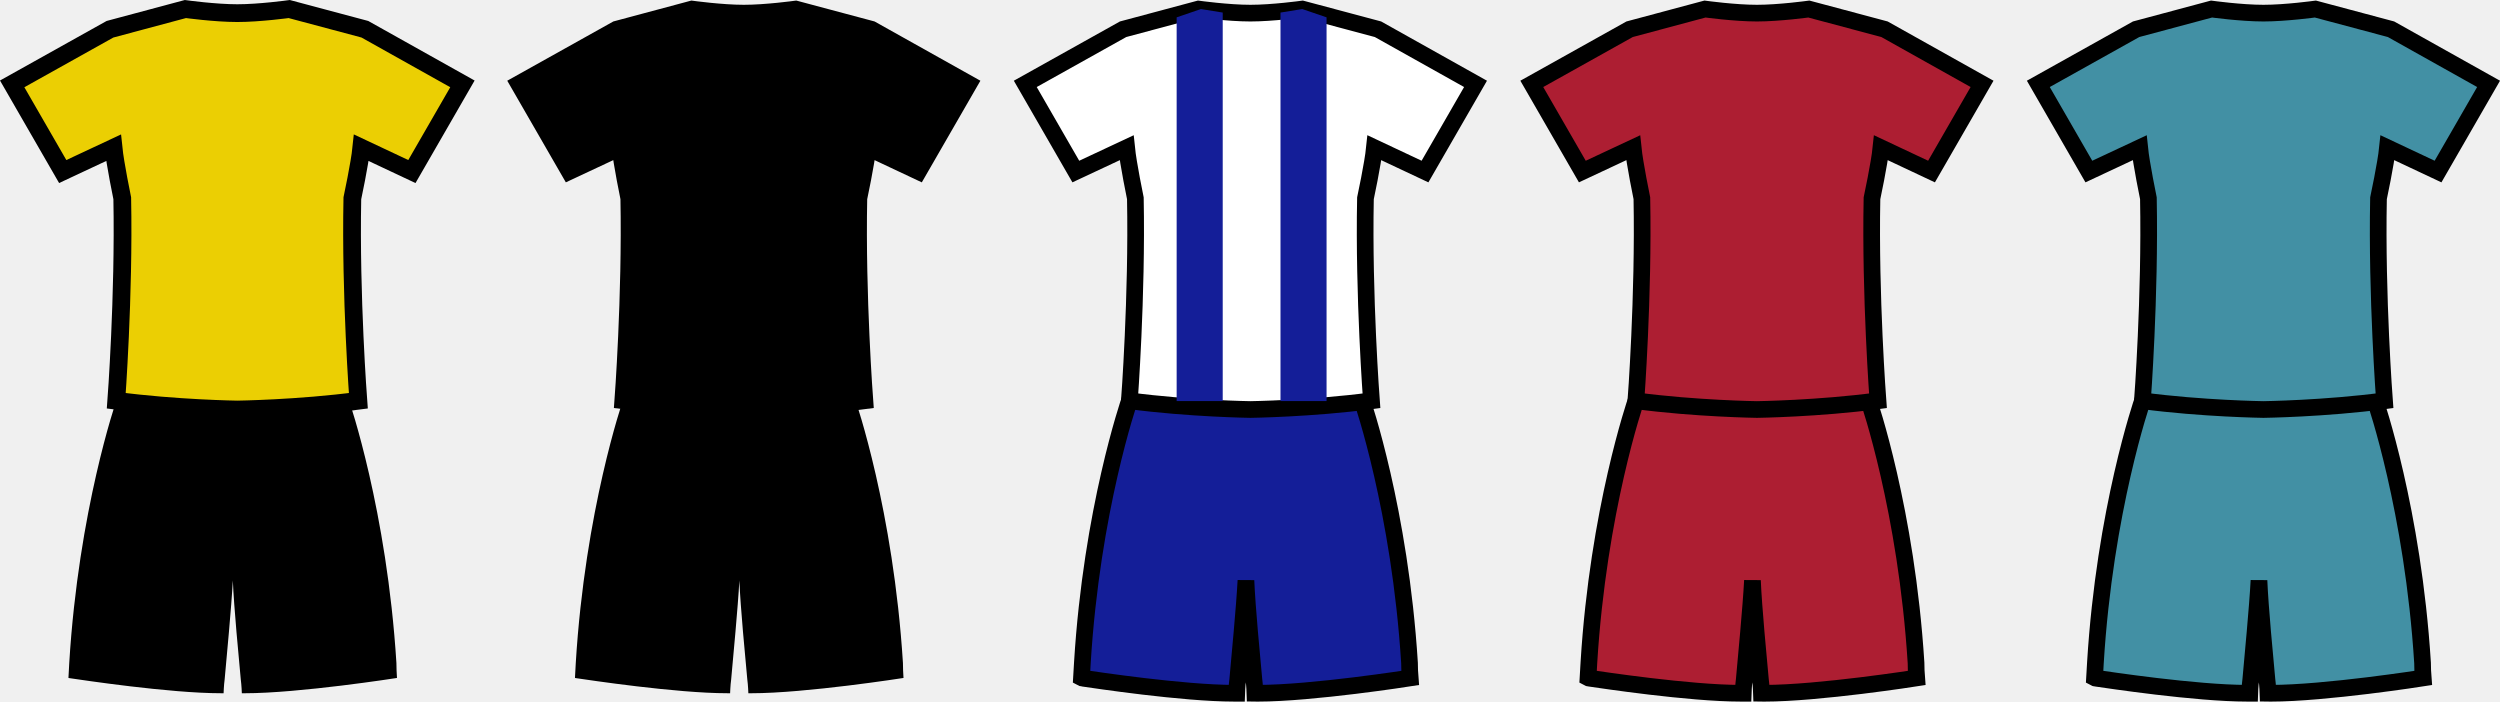
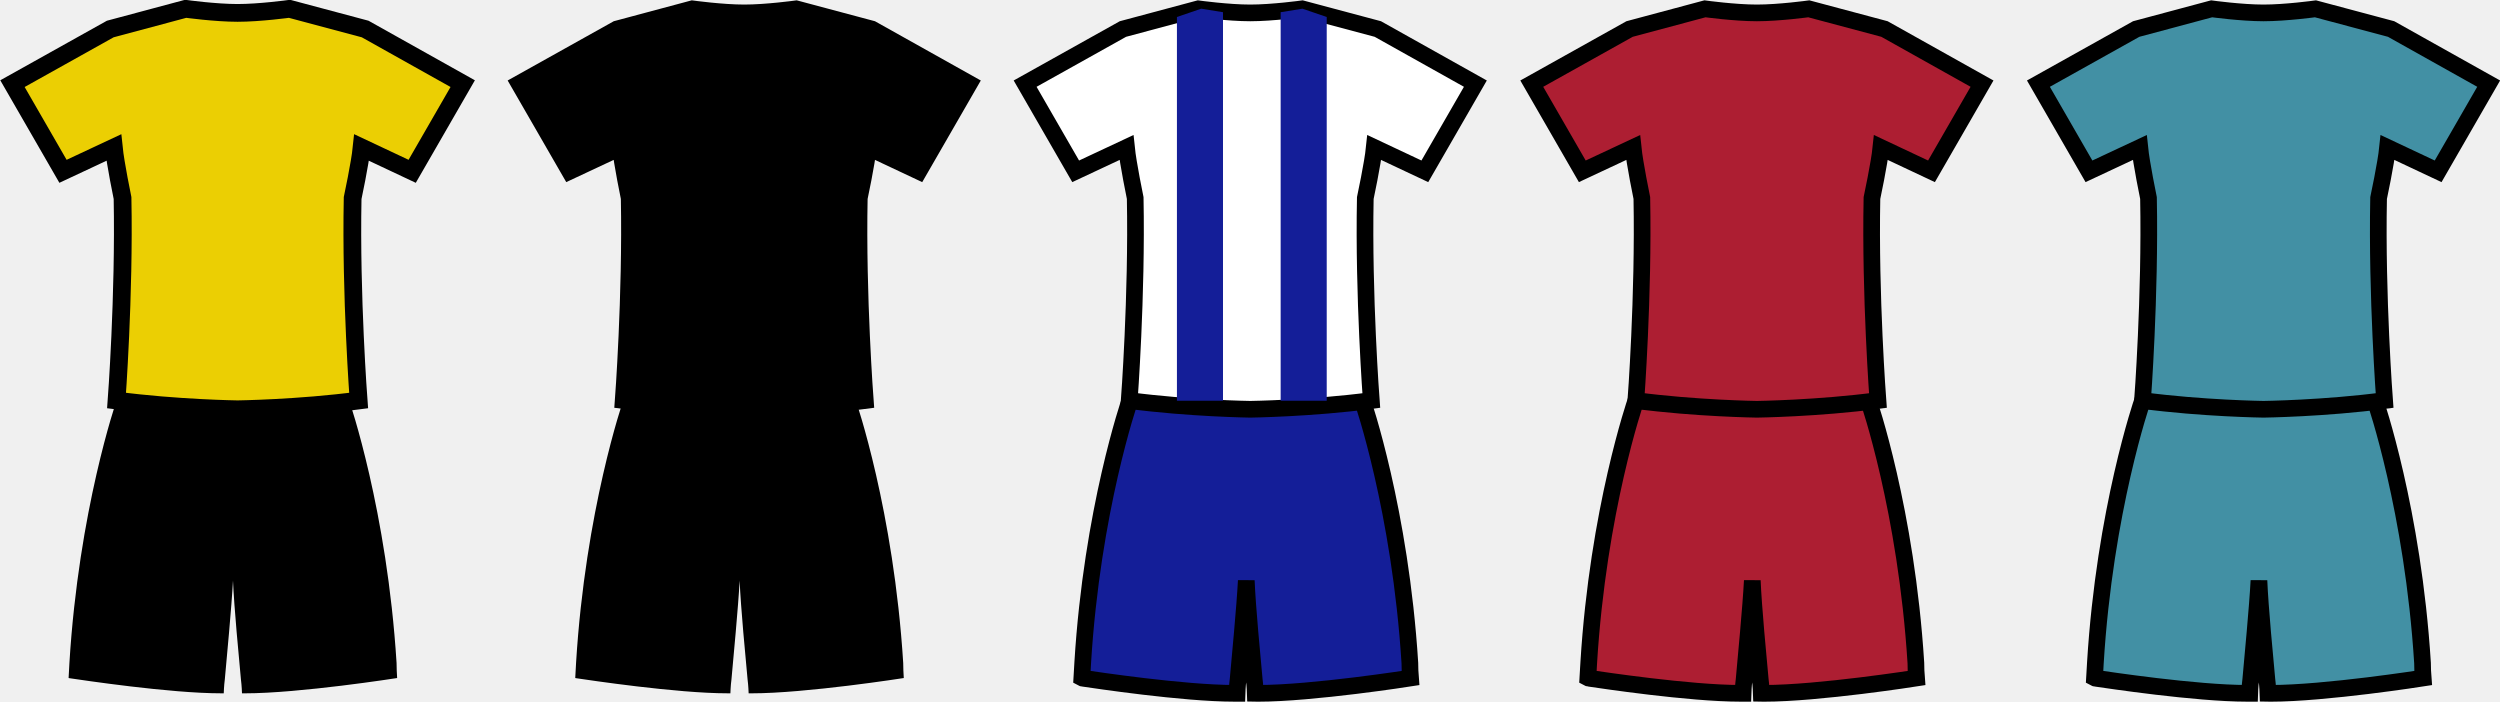
- <svg xmlns="http://www.w3.org/2000/svg" width="39.722mm" height="11.146mm" viewBox="0 0 39.722 11.146" version="1.1" id="svg4612">
-   <defs id="defs4609" />
-   <g id="layer1" transform="translate(137.5975,-250.4093)">
-     <path fill="#000000" d="m -135.75,256.778 c 0,0 -0.599,1.732 -0.747,4.163 -0.004,0.056 -0.009,0.182 -0.013,0.239 0,0 0.009,0.005 0.022,0.005 0.178,0.026 1.584,0.239 2.4,0.239 h 0.043 c 0,0 0.004,-0.126 0.017,-0.221 0.03,-0.339 0.108,-1.146 0.13,-1.571 0.017,0.425 0.095,1.233 0.126,1.571 0.013,0.095 0.017,0.221 0.017,0.221 0.015,2.6e-4 0.029,2.6e-4 0.044,2.6e-4 0.873,0 2.421,-0.243 2.421,-0.243 -0.005,-0.056 -0.009,-0.182 -0.009,-0.239 -0.152,-2.431 -0.751,-4.163 -0.751,-4.163 z" fill-rule="evenodd" id="path1767" style="stroke-width:0.265" />
-     <path fill="#000000" d="m -127.702,256.778 c 0,0 -0.599,1.732 -0.747,4.163 -0.004,0.056 -0.009,0.182 -0.013,0.239 0,0 0.009,0.005 0.022,0.005 0.178,0.026 1.584,0.239 2.4,0.239 h 0.043 c 0,0 0.004,-0.126 0.017,-0.221 0.03,-0.339 0.108,-1.146 0.13,-1.571 0.017,0.425 0.095,1.233 0.126,1.571 0.013,0.095 0.017,0.221 0.017,0.221 0.015,2.6e-4 0.029,2.6e-4 0.044,2.6e-4 0.873,0 2.421,-0.243 2.421,-0.243 -0.005,-0.056 -0.009,-0.182 -0.009,-0.239 -0.152,-2.431 -0.751,-4.163 -0.751,-4.163 z" fill-rule="evenodd" id="path1775" style="stroke:none;stroke-width:0.265;stroke-opacity:1" />
-     <path fill="#000000" d="m -119.653,256.778 c 0,0 -0.599,1.732 -0.747,4.163 -0.004,0.056 -0.009,0.182 -0.013,0.239 0,0 0.009,0.005 0.022,0.005 0.178,0.026 1.584,0.239 2.4,0.239 h 0.043 c 0,0 0.004,-0.126 0.017,-0.221 0.03,-0.339 0.108,-1.146 0.13,-1.571 0.017,0.425 0.095,1.233 0.126,1.571 0.013,0.095 0.017,0.221 0.017,0.221 0.015,2.6e-4 0.029,2.6e-4 0.044,2.6e-4 0.873,0 2.421,-0.243 2.421,-0.243 -0.005,-0.056 -0.009,-0.182 -0.009,-0.239 -0.152,-2.431 -0.751,-4.163 -0.751,-4.163 z" fill-rule="evenodd" id="path1783" style="fill:#141e98;fill-opacity:1;stroke:#000000;stroke-width:0.265;stroke-opacity:1" />
-     <path fill="#000000" d="m -111.605,256.778 c 0,0 -0.599,1.732 -0.747,4.163 -0.004,0.056 -0.009,0.182 -0.013,0.239 0,0 0.009,0.005 0.022,0.005 0.178,0.026 1.584,0.239 2.4,0.239 h 0.043 c 0,0 0.004,-0.126 0.017,-0.221 0.03,-0.339 0.108,-1.146 0.13,-1.571 0.017,0.425 0.095,1.233 0.126,1.571 0.013,0.095 0.017,0.221 0.017,0.221 0.015,2.6e-4 0.029,2.6e-4 0.044,2.6e-4 0.873,0 2.421,-0.243 2.421,-0.243 -0.005,-0.056 -0.009,-0.182 -0.009,-0.239 -0.152,-2.431 -0.751,-4.163 -0.751,-4.163 z" fill-rule="evenodd" id="path1791" style="fill:#ad1e32;fill-opacity:1;stroke:#000000;stroke-width:0.265;stroke-opacity:1" />
-     <path fill="#000000" d="m -103.557,256.778 c 0,0 -0.599,1.732 -0.747,4.163 -0.004,0.056 -0.009,0.182 -0.013,0.239 0,0 0.009,0.005 0.022,0.005 0.178,0.026 1.584,0.239 2.4,0.239 h 0.043 c 0,0 0.004,-0.126 0.017,-0.221 0.03,-0.339 0.108,-1.146 0.13,-1.571 0.017,0.425 0.095,1.233 0.126,1.571 0.013,0.095 0.017,0.221 0.017,0.221 0.015,2.6e-4 0.029,2.6e-4 0.044,2.6e-4 0.873,0 2.421,-0.243 2.421,-0.243 -0.005,-0.056 -0.009,-0.182 -0.009,-0.239 -0.152,-2.431 -0.751,-4.163 -0.751,-4.163 z" fill-rule="evenodd" id="path1799" style="fill:#4290a4;fill-opacity:1;stroke:#000000;stroke-width:0.265;stroke-opacity:1" />
-     <path fill="#faff58" d="m -118.555,250.553 -1.198,0.321 -1.554,0.868 0.803,1.393 0.807,-0.378 c 0.026,0.256 0.139,0.803 0.139,0.803 0.03,1.558 -0.095,3.217 -0.095,3.217 0.955,0.126 1.923,0.139 1.923,0.139 0,0 0.972,-0.013 1.923,-0.139 0,0 -0.126,-1.658 -0.095,-3.217 0,0 0.117,-0.547 0.143,-0.803 l 0.803,0.378 0.803,-1.393 -1.55,-0.868 -1.202,-0.321 c 0,0 -0.473,0.065 -0.825,0.065 -0.352,0 -0.825,-0.065 -0.825,-0.065 z" fill-rule="evenodd" id="path1779" style="fill:#ffffff;fill-opacity:1;stroke:#000000;stroke-width:0.265;stroke-opacity:1" />
-     <path style="fill:#141e98;fill-opacity:1;stroke:none;stroke-width:0.265px;stroke-linecap:butt;stroke-linejoin:miter;stroke-opacity:1" d="m -118.902,250.685 v 6.097 h 0.732 v -6.173 l -0.346,-0.056 z" id="path598570" />
-     <path style="fill:#141e98;fill-opacity:1;stroke:none;stroke-width:0.265px;stroke-linecap:butt;stroke-linejoin:miter;stroke-opacity:1" d="m -116.52,250.685 v 6.097 h -0.732 v -6.173 l 0.346,-0.056 z" id="path598572" />
-     <path stroke="#000000" stroke-width="0.282" stroke-miterlimit="16.248" stroke-linecap="butt" d="m -134.652,250.553 -1.198,0.321 -1.554,0.868 0.803,1.393 0.807,-0.378 c 0.026,0.256 0.139,0.803 0.139,0.803 0.03,1.558 -0.095,3.217 -0.095,3.217 0.955,0.126 1.923,0.139 1.923,0.139 0,0 0.972,-0.013 1.923,-0.139 0,0 -0.126,-1.658 -0.095,-3.217 0,0 0.117,-0.547 0.143,-0.803 l 0.803,0.378 0.803,-1.393 -1.55,-0.868 -1.202,-0.321 c 0,0 -0.473,0.065 -0.825,0.065 -0.352,0 -0.825,-0.065 -0.825,-0.065 z" fill-rule="evenodd" id="path1765" style="fill:#ebcf03;fill-opacity:1" />
-     <path fill="#faff58" d="m -126.604,250.553 -1.198,0.321 -1.554,0.868 0.803,1.393 0.807,-0.378 c 0.026,0.256 0.139,0.803 0.139,0.803 0.03,1.558 -0.095,3.217 -0.095,3.217 0.955,0.126 1.923,0.139 1.923,0.139 0,0 0.972,-0.013 1.923,-0.139 0,0 -0.126,-1.658 -0.095,-3.217 0,0 0.117,-0.547 0.143,-0.803 l 0.803,0.378 0.803,-1.393 -1.55,-0.868 -1.202,-0.321 c 0,0 -0.473,0.065 -0.825,0.065 -0.352,0 -0.825,-0.065 -0.825,-0.065 z" fill-rule="evenodd" id="path1771" style="fill:#000000;fill-opacity:1;stroke:#000000;stroke-width:0.265;stroke-opacity:1" />
-     <path fill="#faff58" d="m -110.507,250.553 -1.198,0.321 -1.554,0.868 0.803,1.393 0.807,-0.378 c 0.026,0.256 0.139,0.803 0.139,0.803 0.03,1.558 -0.095,3.217 -0.095,3.217 0.955,0.126 1.923,0.139 1.923,0.139 0,0 0.972,-0.013 1.923,-0.139 0,0 -0.126,-1.658 -0.095,-3.217 0,0 0.117,-0.547 0.143,-0.803 l 0.803,0.378 0.803,-1.393 -1.55,-0.868 -1.202,-0.321 c 0,0 -0.473,0.065 -0.825,0.065 -0.352,0 -0.825,-0.065 -0.825,-0.065 z" fill-rule="evenodd" id="path1787" style="fill:#ad1e32;fill-opacity:1;stroke:#000000;stroke-width:0.265;stroke-opacity:1" />
-     <path fill="#faff58" d="m -102.459,250.553 -1.198,0.321 -1.554,0.868 0.803,1.393 0.807,-0.378 c 0.026,0.256 0.139,0.803 0.139,0.803 0.03,1.558 -0.095,3.217 -0.095,3.217 0.955,0.126 1.923,0.139 1.923,0.139 0,0 0.972,-0.013 1.923,-0.139 0,0 -0.126,-1.658 -0.095,-3.217 0,0 0.117,-0.547 0.143,-0.803 l 0.803,0.378 0.803,-1.393 -1.55,-0.868 -1.202,-0.321 c 0,0 -0.473,0.065 -0.825,0.065 -0.352,0 -0.825,-0.065 -0.825,-0.065 z" fill-rule="evenodd" id="path1795" style="fill:#4290a4;fill-opacity:1;stroke:#000000;stroke-width:0.265;stroke-opacity:1" />
+ <svg xmlns="http://www.w3.org/2000/svg" id="svg4612" width="39.722mm" height="11.146mm" version="1.1" viewBox="0 0 39.722 11.146">
+   <g id="layer1" transform="translate(137.6 -250.41)">
+     <path id="path1767" d="m-135.75 256.78s-0.599 1.732-0.747 4.163c-4e-3 0.056-9e-3 0.182-0.013 0.239 0 0 9e-3 5e-3 0.022 5e-3 0.178 0.026 1.584 0.239 2.4 0.239h0.043s4e-3 -0.126 0.017-0.221c0.03-0.339 0.108-1.146 0.13-1.571 0.017 0.425 0.095 1.233 0.126 1.571 0.013 0.095 0.017 0.221 0.017 0.221 0.015 2.6e-4 0.029 2.6e-4 0.044 2.6e-4 0.873 0 2.421-0.243 2.421-0.243-5e-3 -0.056-9e-3 -0.182-9e-3 -0.239-0.152-2.431-0.751-4.163-0.751-4.163z" fill-rule="evenodd" stroke-width=".265" />
+     <path id="path1775" d="m-127.7 256.78s-0.599 1.732-0.747 4.163c-4e-3 0.056-9e-3 0.182-0.013 0.239 0 0 9e-3 5e-3 0.022 5e-3 0.178 0.026 1.584 0.239 2.4 0.239h0.043s4e-3 -0.126 0.017-0.221c0.03-0.339 0.108-1.146 0.13-1.571 0.017 0.425 0.095 1.233 0.126 1.571 0.013 0.095 0.017 0.221 0.017 0.221 0.015 2.6e-4 0.029 2.6e-4 0.044 2.6e-4 0.873 0 2.421-0.243 2.421-0.243-5e-3 -0.056-9e-3 -0.182-9e-3 -0.239-0.152-2.431-0.751-4.163-0.751-4.163z" fill-rule="evenodd" />
+     <path id="path1783" d="m-119.65 256.78s-0.599 1.732-0.747 4.163c-4e-3 0.056-9e-3 0.182-0.013 0.239 0 0 9e-3 5e-3 0.022 5e-3 0.178 0.026 1.584 0.239 2.4 0.239h0.043s4e-3 -0.126 0.017-0.221c0.03-0.339 0.108-1.146 0.13-1.571 0.017 0.425 0.095 1.233 0.126 1.571 0.013 0.095 0.017 0.221 0.017 0.221 0.015 2.6e-4 0.029 2.6e-4 0.044 2.6e-4 0.873 0 2.421-0.243 2.421-0.243-5e-3 -0.056-9e-3 -0.182-9e-3 -0.239-0.152-2.431-0.751-4.163-0.751-4.163z" fill="#141e98" fill-rule="evenodd" stroke="#000" stroke-width=".265" />
+     <path id="path1791" d="m-111.61 256.78s-0.599 1.732-0.747 4.163c-4e-3 0.056-9e-3 0.182-0.013 0.239 0 0 9e-3 5e-3 0.022 5e-3 0.178 0.026 1.584 0.239 2.4 0.239h0.043s4e-3 -0.126 0.017-0.221c0.03-0.339 0.108-1.146 0.13-1.571 0.017 0.425 0.095 1.233 0.126 1.571 0.013 0.095 0.017 0.221 0.017 0.221 0.015 2.6e-4 0.029 2.6e-4 0.044 2.6e-4 0.873 0 2.421-0.243 2.421-0.243-5e-3 -0.056-9e-3 -0.182-9e-3 -0.239-0.152-2.431-0.751-4.163-0.751-4.163z" fill="#ad1e32" fill-rule="evenodd" stroke="#000" stroke-width=".265" />
+     <path id="path1799" d="m-103.56 256.78s-0.599 1.732-0.747 4.163c-4e-3 0.056-9e-3 0.182-0.013 0.239 0 0 9e-3 5e-3 0.022 5e-3 0.178 0.026 1.584 0.239 2.4 0.239h0.043s4e-3 -0.126 0.017-0.221c0.03-0.339 0.108-1.146 0.13-1.571 0.017 0.425 0.095 1.233 0.126 1.571 0.013 0.095 0.017 0.221 0.017 0.221 0.015 2.6e-4 0.029 2.6e-4 0.044 2.6e-4 0.873 0 2.421-0.243 2.421-0.243-0.005-0.056-0.009-0.182-0.009-0.239-0.152-2.431-0.751-4.163-0.751-4.163z" fill="#4290a4" fill-rule="evenodd" stroke="#000" stroke-width=".265" />
+     <path id="path1779" d="m-118.56 250.55-1.198 0.321-1.554 0.868 0.803 1.393 0.807-0.378c0.026 0.256 0.139 0.803 0.139 0.803 0.03 1.558-0.095 3.217-0.095 3.217 0.955 0.126 1.923 0.139 1.923 0.139s0.972-0.013 1.923-0.139c0 0-0.126-1.658-0.095-3.217 0 0 0.117-0.547 0.143-0.803l0.803 0.378 0.803-1.393-1.55-0.868-1.202-0.321s-0.473 0.065-0.825 0.065c-0.352 0-0.825-0.065-0.825-0.065z" fill="#fff" fill-rule="evenodd" stroke="#000" stroke-width=".265" />
+     <path id="path598570" d="m-118.9 250.68v6.097h0.732v-6.173l-0.346-0.056z" fill="#141e98" />
+     <path id="path598572" d="m-116.52 250.68v6.097h-0.732v-6.173l0.346-0.056z" fill="#141e98" />
+     <path id="path1765" d="m-134.65 250.55-1.198 0.321-1.554 0.868 0.803 1.393 0.807-0.378c0.026 0.256 0.139 0.803 0.139 0.803 0.03 1.558-0.095 3.217-0.095 3.217 0.955 0.126 1.923 0.139 1.923 0.139s0.972-0.013 1.923-0.139c0 0-0.126-1.658-0.095-3.217 0 0 0.117-0.547 0.143-0.803l0.803 0.378 0.803-1.393-1.55-0.868-1.202-0.321s-0.473 0.065-0.825 0.065c-0.352 0-0.825-0.065-0.825-0.065z" fill="#ebcf03" fill-rule="evenodd" stroke="#000" stroke-miterlimit="16.248" stroke-width=".282" />
+     <path id="path1771" d="m-126.6 250.55-1.198 0.321-1.554 0.868 0.803 1.393 0.807-0.378c0.026 0.256 0.139 0.803 0.139 0.803 0.03 1.558-0.095 3.217-0.095 3.217 0.955 0.126 1.923 0.139 1.923 0.139s0.972-0.013 1.923-0.139c0 0-0.126-1.658-0.095-3.217 0 0 0.117-0.547 0.143-0.803l0.803 0.378 0.803-1.393-1.55-0.868-1.202-0.321s-0.473 0.065-0.825 0.065c-0.352 0-0.825-0.065-0.825-0.065z" fill-rule="evenodd" stroke="#000" stroke-width=".265" />
+     <path id="path1787" d="m-110.51 250.55-1.198 0.321-1.554 0.868 0.803 1.393 0.807-0.378c0.026 0.256 0.139 0.803 0.139 0.803 0.03 1.558-0.095 3.217-0.095 3.217 0.955 0.126 1.923 0.139 1.923 0.139s0.972-0.013 1.923-0.139c0 0-0.126-1.658-0.095-3.217 0 0 0.117-0.547 0.143-0.803l0.803 0.378 0.803-1.393-1.55-0.868-1.202-0.321s-0.473 0.065-0.825 0.065c-0.352 0-0.825-0.065-0.825-0.065z" fill="#ad1e32" fill-rule="evenodd" stroke="#000" stroke-width=".265" />
+     <path id="path1795" d="m-102.46 250.55-1.198 0.321-1.554 0.868 0.803 1.393 0.807-0.378c0.026 0.256 0.139 0.803 0.139 0.803 0.03 1.558-0.095 3.217-0.095 3.217 0.955 0.126 1.923 0.139 1.923 0.139s0.972-0.013 1.923-0.139c0 0-0.126-1.658-0.095-3.217 0 0 0.117-0.547 0.143-0.803l0.803 0.378 0.803-1.393-1.55-0.868-1.202-0.321s-0.473 0.065-0.825 0.065c-0.352 0-0.825-0.065-0.825-0.065z" fill="#4290a4" fill-rule="evenodd" stroke="#000" stroke-width=".265" />
  </g>
</svg>
